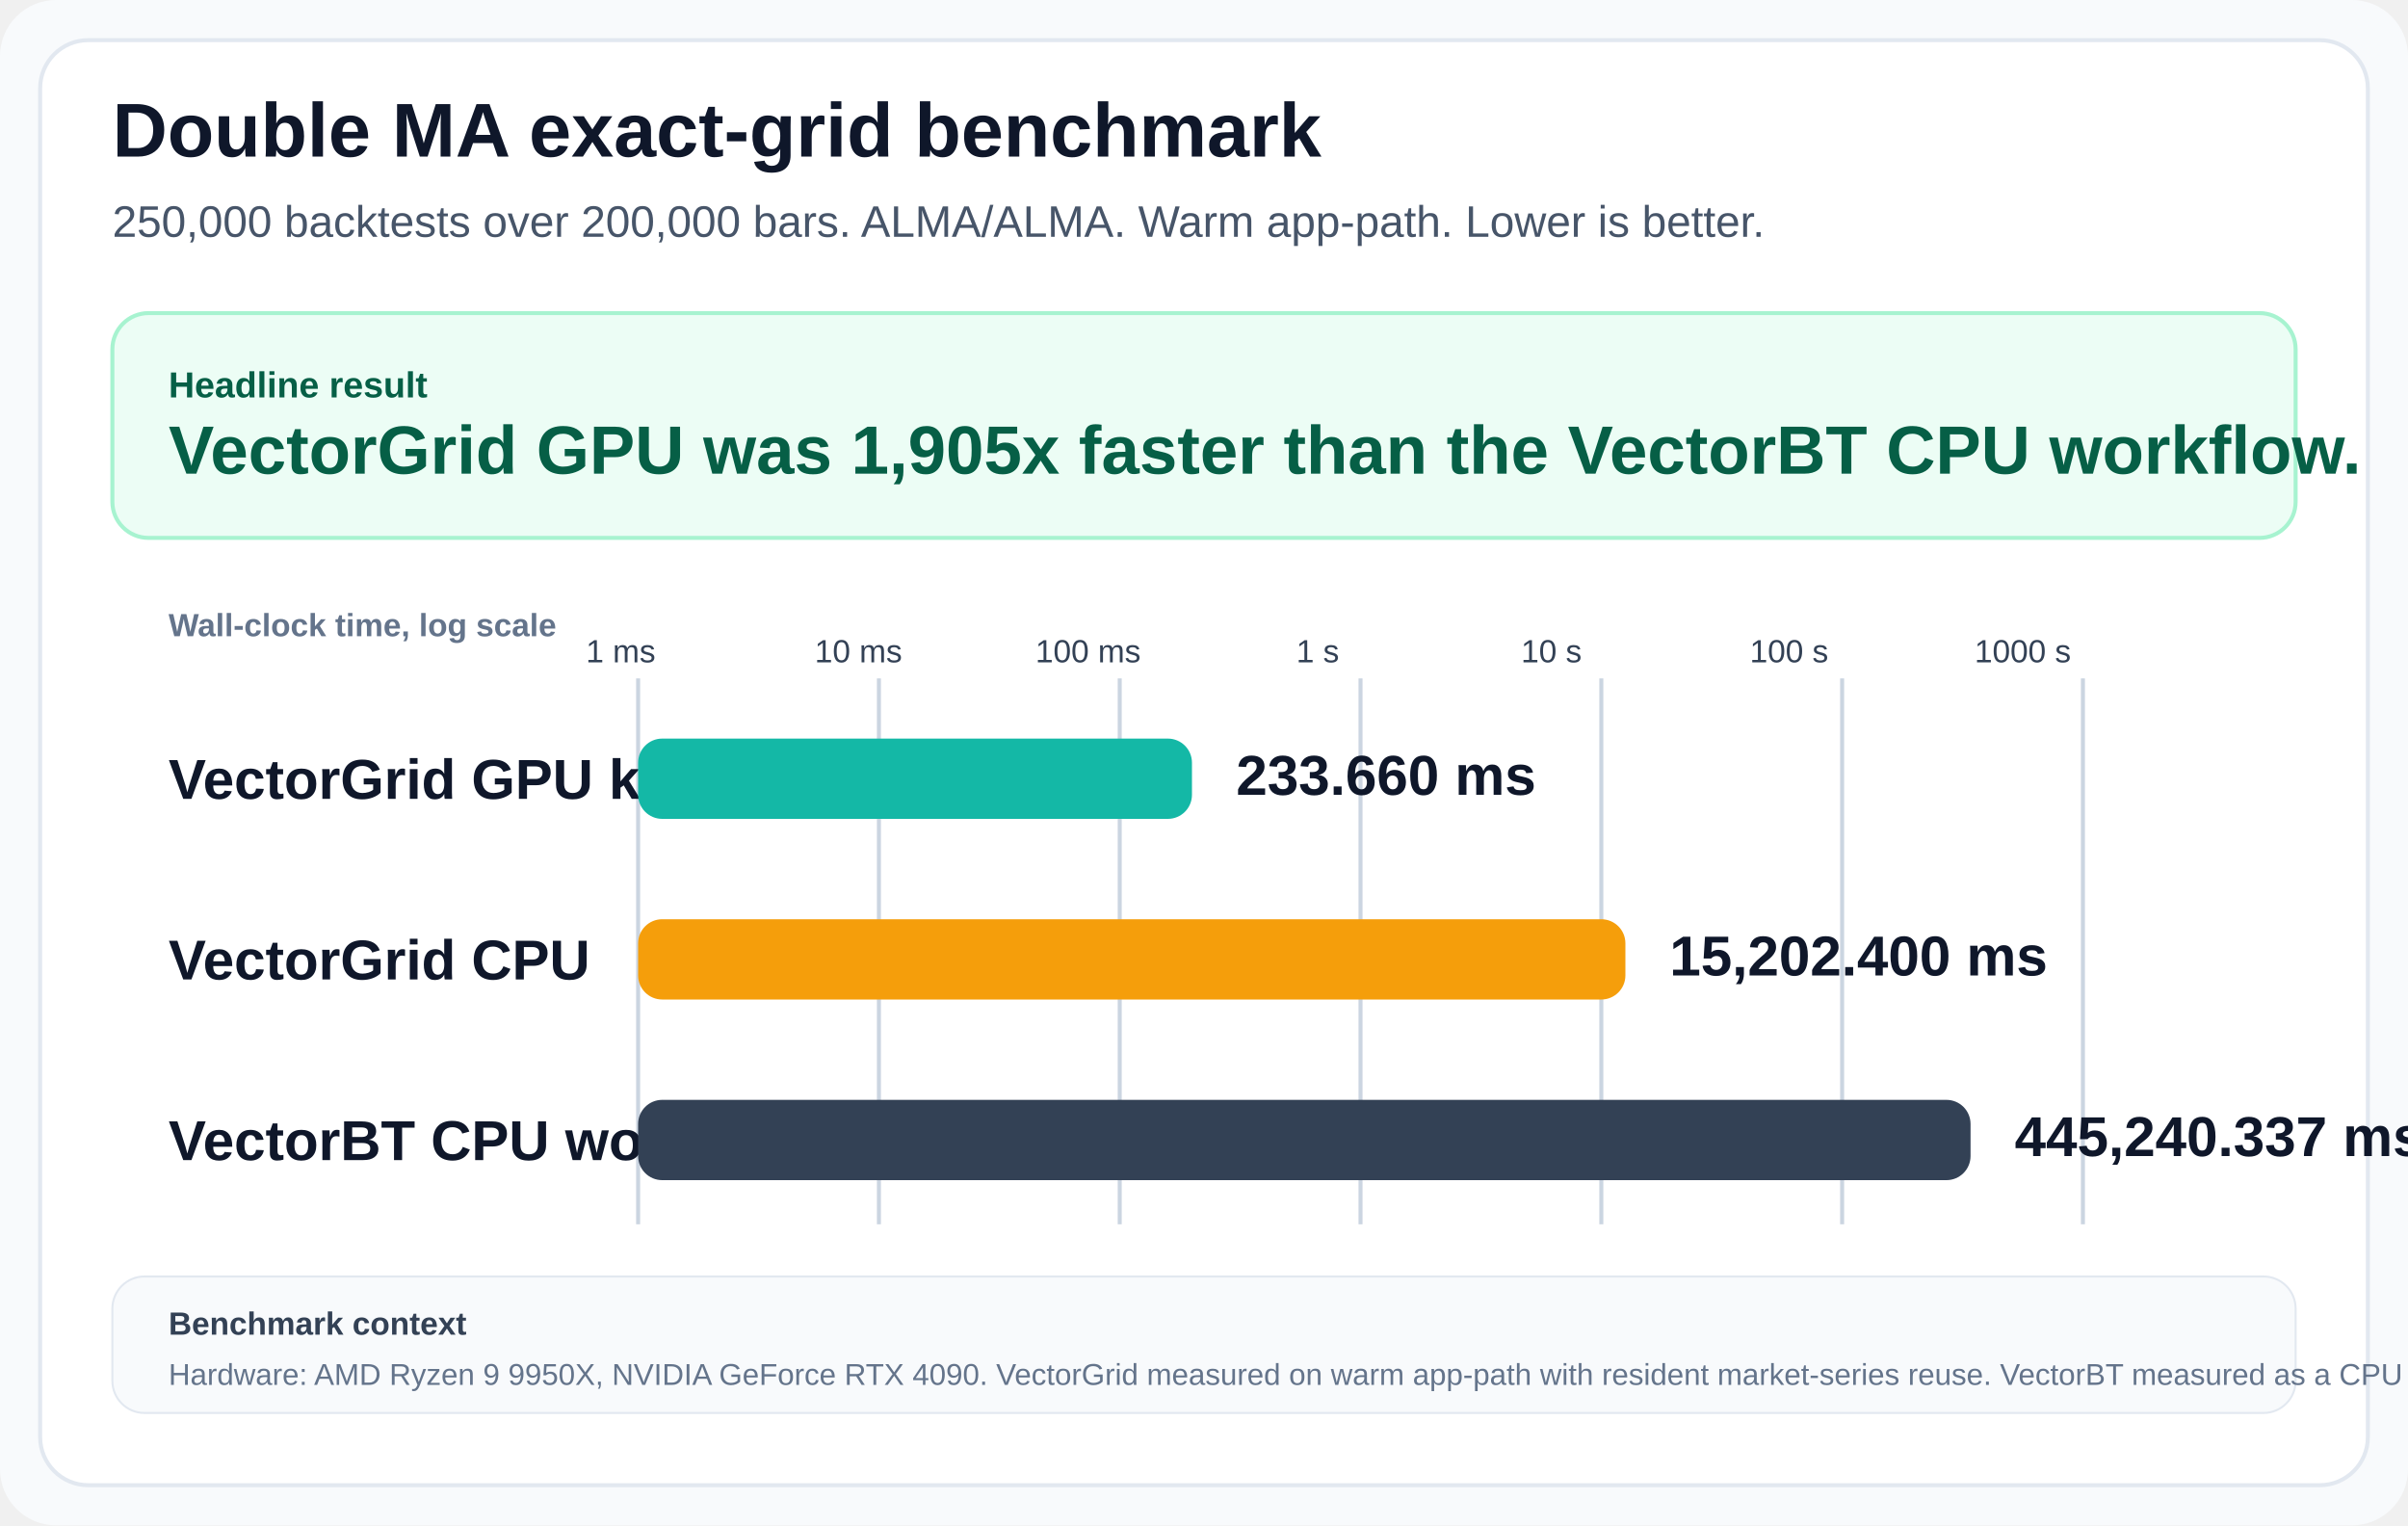
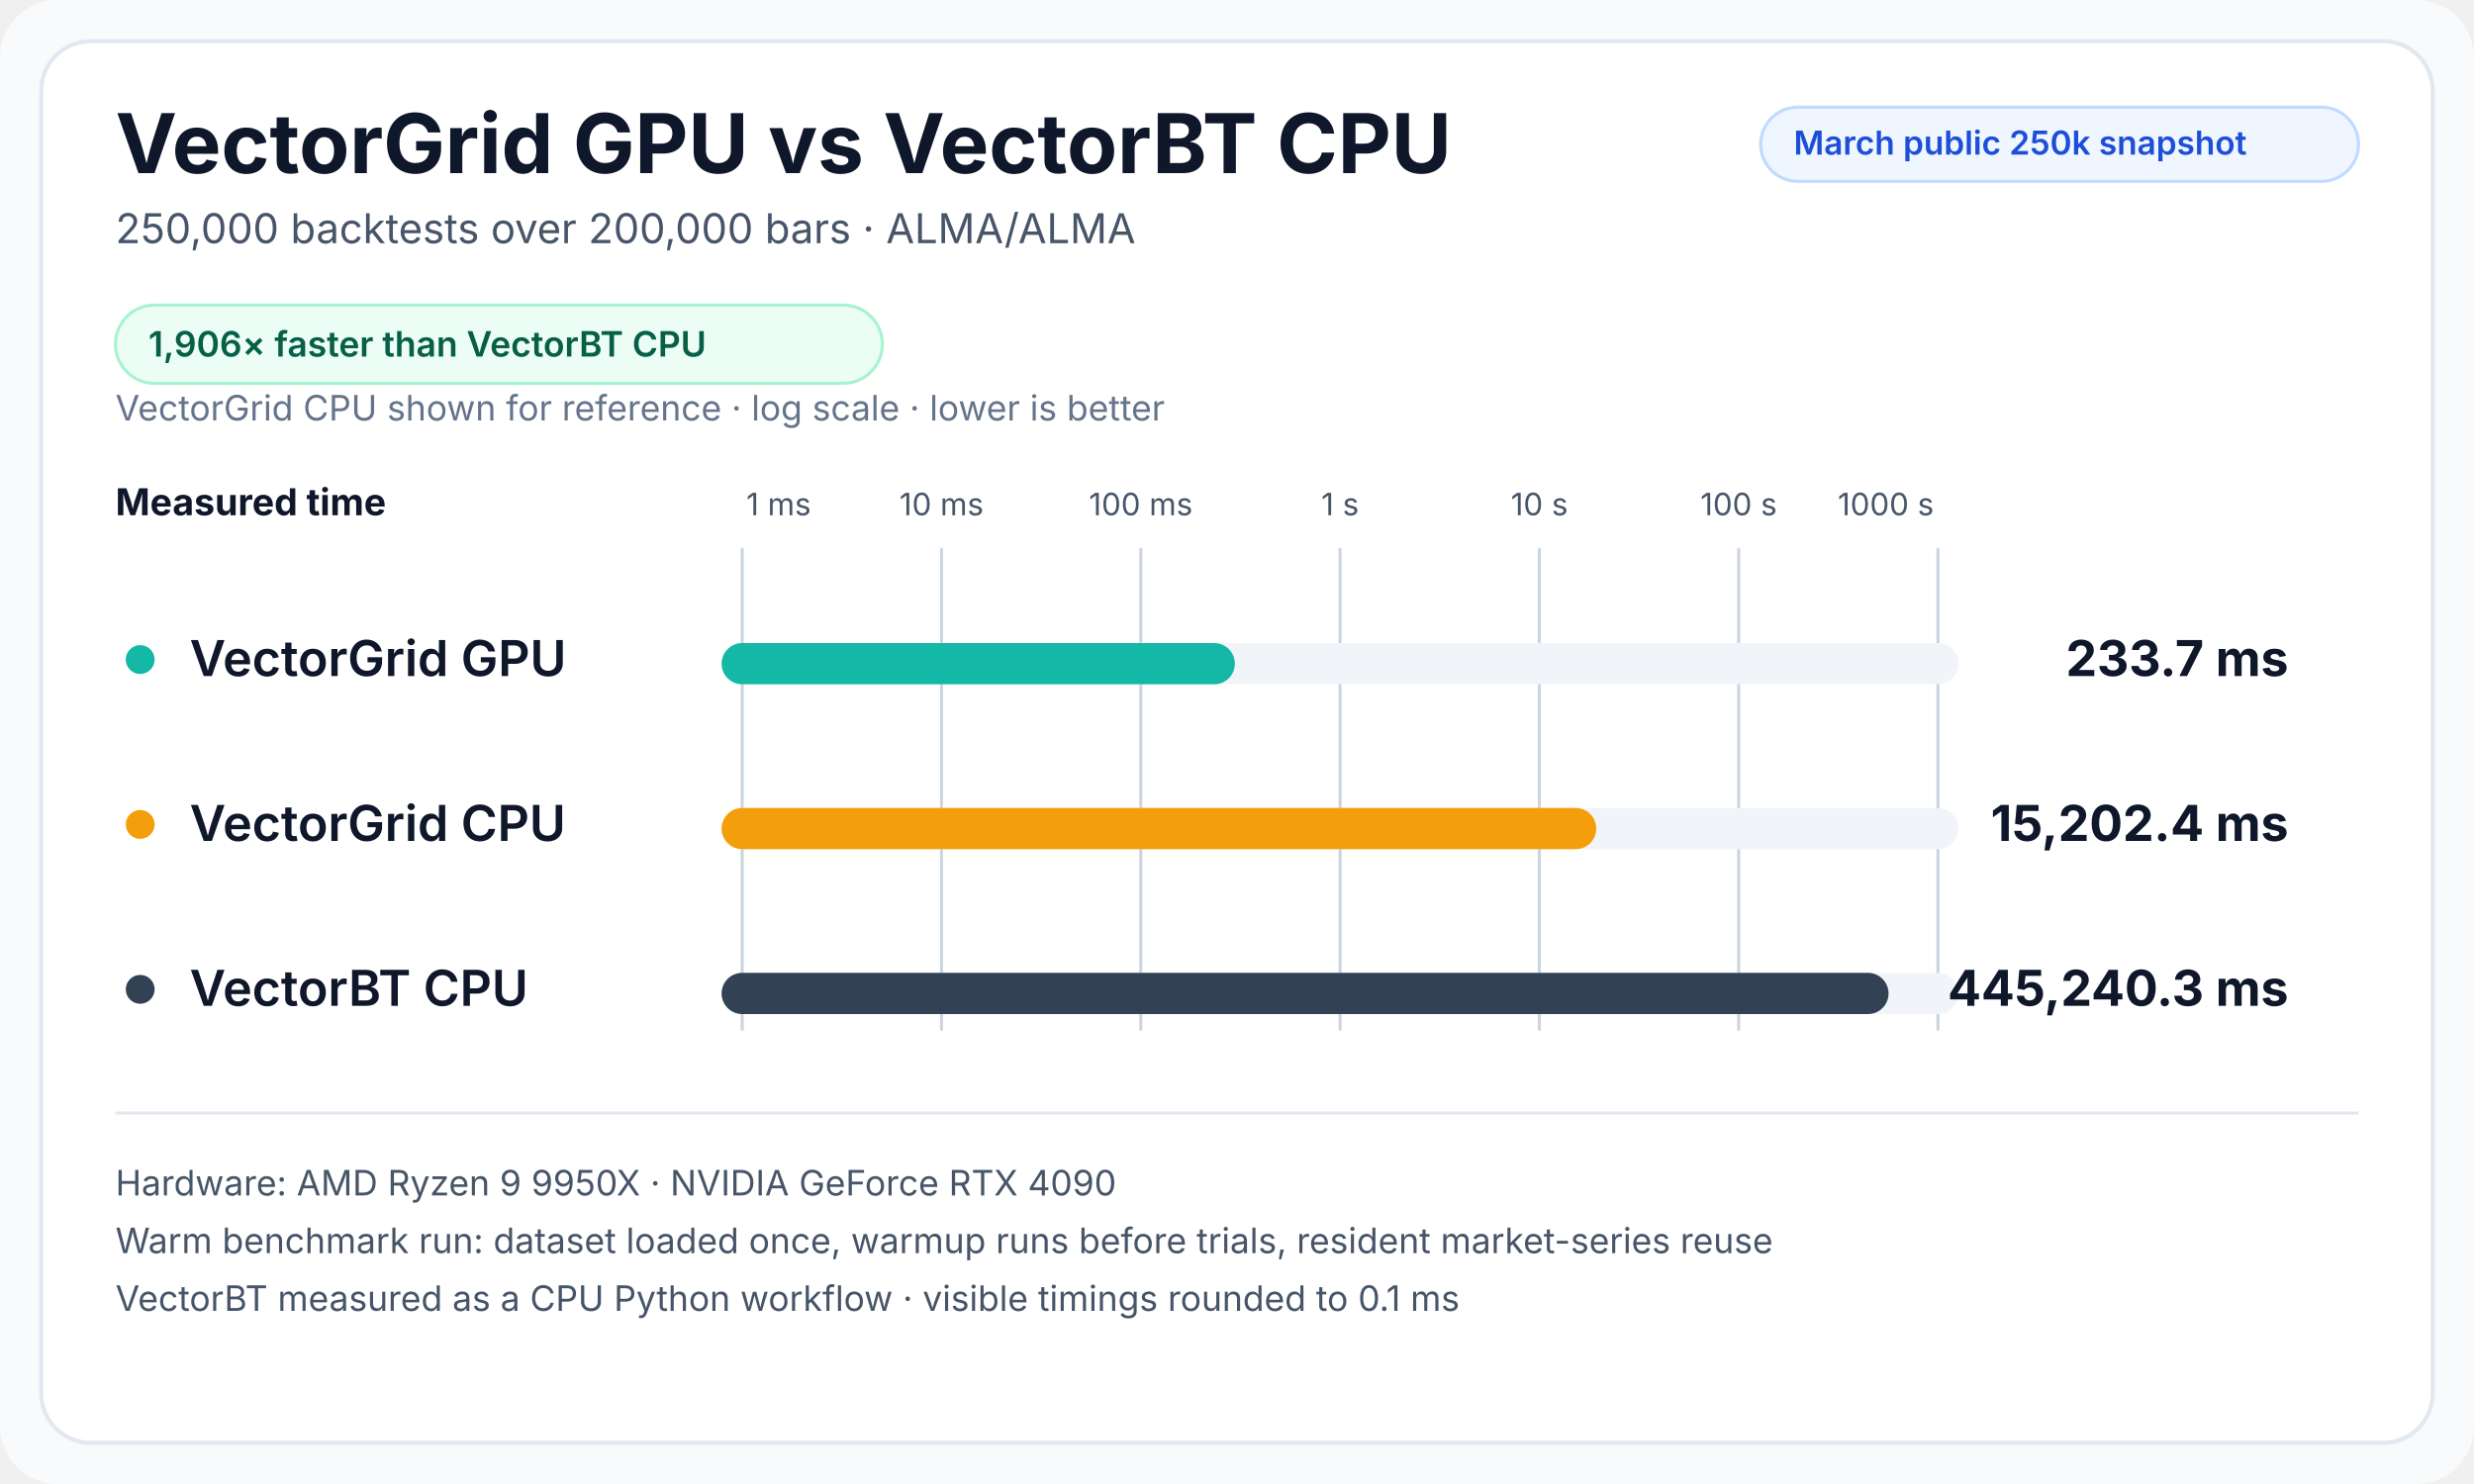
- <svg xmlns="http://www.w3.org/2000/svg" width="1200" height="760" viewBox="0 0 1200 760" fill="none" role="img" aria-labelledby="title desc">
-   <rect width="1200" height="760" rx="28" fill="#F8FAFC" />
-   <rect x="20" y="20" width="1160" height="720" rx="24" fill="#FFFFFF" stroke="#E2E8F0" stroke-width="2" />
-   <text x="56" y="78" fill="#0F172A" font-size="38" font-family="Segoe UI, Arial, sans-serif" font-weight="700">Double MA exact-grid benchmark</text>
-   <text x="56" y="118" fill="#475569" font-size="22" font-family="Segoe UI, Arial, sans-serif">250,000 backtests over 200,000 bars. ALMA/ALMA. Warm app-path. Lower is better.</text>
-   <rect x="56" y="156" width="1088" height="112" rx="18" fill="#ECFDF5" stroke="#A7F3D0" stroke-width="2" />
-   <text x="84" y="198" fill="#065F46" font-size="18" font-family="Segoe UI, Arial, sans-serif" font-weight="700">Headline result</text>
-   <text x="84" y="236" fill="#065F46" font-size="34" font-family="Segoe UI, Arial, sans-serif" font-weight="700">VectorGrid GPU was 1,905x faster than the VectorBT CPU workflow.</text>
-   <text x="84" y="317" fill="#64748B" font-size="16" font-family="Segoe UI, Arial, sans-serif" font-weight="600">Wall-clock time, log scale</text>
-   <line x1="318" y1="338" x2="318" y2="610" stroke="#CBD5E1" stroke-width="2" />
-   <line x1="438" y1="338" x2="438" y2="610" stroke="#CBD5E1" stroke-width="2" />
-   <line x1="558" y1="338" x2="558" y2="610" stroke="#CBD5E1" stroke-width="2" />
-   <line x1="678" y1="338" x2="678" y2="610" stroke="#CBD5E1" stroke-width="2" />
-   <line x1="798" y1="338" x2="798" y2="610" stroke="#CBD5E1" stroke-width="2" />
-   <line x1="918" y1="338" x2="918" y2="610" stroke="#CBD5E1" stroke-width="2" />
-   <line x1="1038" y1="338" x2="1038" y2="610" stroke="#CBD5E1" stroke-width="2" />
-   <text x="292" y="330" fill="#334155" font-size="16" font-family="Segoe UI, Arial, sans-serif">1 ms</text>
-   <text x="406" y="330" fill="#334155" font-size="16" font-family="Segoe UI, Arial, sans-serif">10 ms</text>
-   <text x="516" y="330" fill="#334155" font-size="16" font-family="Segoe UI, Arial, sans-serif">100 ms</text>
-   <text x="646" y="330" fill="#334155" font-size="16" font-family="Segoe UI, Arial, sans-serif">1 s</text>
-   <text x="758" y="330" fill="#334155" font-size="16" font-family="Segoe UI, Arial, sans-serif">10 s</text>
-   <text x="872" y="330" fill="#334155" font-size="16" font-family="Segoe UI, Arial, sans-serif">100 s</text>
-   <text x="984" y="330" fill="#334155" font-size="16" font-family="Segoe UI, Arial, sans-serif">1000 s</text>
-   <text x="84" y="398" fill="#0F172A" font-size="28" font-family="Segoe UI, Arial, sans-serif" font-weight="600">VectorGrid GPU kernel</text>
-   <rect x="318" y="368" width="276" height="40" rx="12" fill="#14B8A6" />
-   <text x="616" y="396" fill="#0F172A" font-size="28" font-family="Segoe UI, Arial, sans-serif" font-weight="700">233.660 ms</text>
-   <text x="84" y="488" fill="#0F172A" font-size="28" font-family="Segoe UI, Arial, sans-serif" font-weight="600">VectorGrid CPU</text>
-   <rect x="318" y="458" width="492" height="40" rx="12" fill="#F59E0B" />
-   <text x="832" y="486" fill="#0F172A" font-size="28" font-family="Segoe UI, Arial, sans-serif" font-weight="700">15,202.400 ms</text>
-   <text x="84" y="578" fill="#0F172A" font-size="28" font-family="Segoe UI, Arial, sans-serif" font-weight="600">VectorBT CPU workflow</text>
-   <rect x="318" y="548" width="664" height="40" rx="12" fill="#334155" />
-   <text x="1004" y="576" fill="#0F172A" font-size="28" font-family="Segoe UI, Arial, sans-serif" font-weight="700">445,240.337 ms</text>
-   <rect x="56" y="636" width="1088" height="68" rx="16" fill="#F8FAFC" stroke="#E2E8F0" />
-   <text x="84" y="665" fill="#334155" font-size="16" font-family="Segoe UI, Arial, sans-serif" font-weight="700">Benchmark context</text>
-   <text x="84" y="690" fill="#64748B" font-size="15" font-family="Segoe UI, Arial, sans-serif">Hardware: AMD Ryzen 9 9950X, NVIDIA GeForce RTX 4090. VectorGrid measured on warm app-path with resident market-series reuse. VectorBT measured as a CPU Python workflow.</text>
+ <svg xmlns="http://www.w3.org/2000/svg" width="1200" height="720" viewBox="0 0 1200 720" fill="none" role="img" aria-labelledby="title desc">
+   <rect width="1200" height="720" rx="28" fill="#F8FAFC" />
+   <rect x="20" y="20" width="1160" height="680" rx="24" fill="#FFFFFF" stroke="#E2E8F0" stroke-width="2" />
+   <rect x="854" y="52" width="290" height="36" rx="18" fill="#EFF6FF" stroke="#BFDBFE" stroke-width="1.5" />
+   <text x="870" y="75" fill="#1D4ED8" font-size="16" font-family="Inter, Segoe UI, Arial, sans-serif" font-weight="600">March public 250k snapshot</text>
+   <text x="56" y="84" fill="#0F172A" font-size="40" font-family="Inter, Segoe UI, Arial, sans-serif" font-weight="700">VectorGrid GPU vs VectorBT CPU</text>
+   <text x="56" y="118" fill="#475569" font-size="20" font-family="Inter, Segoe UI, Arial, sans-serif">250,000 backtests over 200,000 bars · ALMA/ALMA</text>
+   <rect x="56" y="148" width="372" height="38" rx="19" fill="#ECFDF5" stroke="#A7F3D0" stroke-width="1.5" />
+   <text x="72" y="173" fill="#065F46" font-size="17" font-family="Inter, Segoe UI, Arial, sans-serif" font-weight="600">1,906× faster than VectorBT CPU</text>
+   <text x="56" y="204" fill="#64748B" font-size="17" font-family="Inter, Segoe UI, Arial, sans-serif">VectorGrid CPU shown for reference · log scale · lower is better</text>
+   <text x="56" y="250" fill="#0F172A" font-size="18" font-family="Inter, Segoe UI, Arial, sans-serif" font-weight="700">Measured time</text>
+   <line x1="360.00" y1="266" x2="360.00" y2="500" stroke="#CBD5E1" stroke-width="1.5" />
+   <text x="362.00" y="250" fill="#475569" font-size="15" font-family="Inter, Segoe UI, Arial, sans-serif" text-anchor="start">1 ms</text>
+   <line x1="456.67" y1="266" x2="456.67" y2="500" stroke="#CBD5E1" stroke-width="1.5" />
+   <text x="456.67" y="250" fill="#475569" font-size="15" font-family="Inter, Segoe UI, Arial, sans-serif" text-anchor="middle">10 ms</text>
+   <line x1="553.33" y1="266" x2="553.33" y2="500" stroke="#CBD5E1" stroke-width="1.5" />
+   <text x="553.33" y="250" fill="#475569" font-size="15" font-family="Inter, Segoe UI, Arial, sans-serif" text-anchor="middle">100 ms</text>
+   <line x1="650.00" y1="266" x2="650.00" y2="500" stroke="#CBD5E1" stroke-width="1.5" />
+   <text x="650.00" y="250" fill="#475569" font-size="15" font-family="Inter, Segoe UI, Arial, sans-serif" text-anchor="middle">1 s</text>
+   <line x1="746.67" y1="266" x2="746.67" y2="500" stroke="#CBD5E1" stroke-width="1.5" />
+   <text x="746.67" y="250" fill="#475569" font-size="15" font-family="Inter, Segoe UI, Arial, sans-serif" text-anchor="middle">10 s</text>
+   <line x1="843.33" y1="266" x2="843.33" y2="500" stroke="#CBD5E1" stroke-width="1.5" />
+   <text x="843.33" y="250" fill="#475569" font-size="15" font-family="Inter, Segoe UI, Arial, sans-serif" text-anchor="middle">100 s</text>
+   <line x1="940.00" y1="266" x2="940.00" y2="500" stroke="#CBD5E1" stroke-width="1.5" />
+   <text x="938.00" y="250" fill="#475569" font-size="15" font-family="Inter, Segoe UI, Arial, sans-serif" text-anchor="end">1000 s</text>
+   <line x1="360" y1="322" x2="940" y2="322" stroke="#F1F5F9" stroke-width="20" stroke-linecap="round" />
+   <line x1="360" y1="322" x2="588.96" y2="322" stroke="#14B8A6" stroke-width="20" stroke-linecap="round" />
+   <circle cx="68" cy="320" r="7" fill="#14B8A6" />
+   <text x="92" y="328" fill="#0F172A" font-size="24" font-family="Inter, Segoe UI, Arial, sans-serif" font-weight="600">VectorGrid GPU</text>
+   <text x="1110" y="328" fill="#0F172A" font-size="24" font-family="Inter, Segoe UI, Arial, sans-serif" font-weight="700" text-anchor="end" style="font-variant-numeric: tabular-nums;">233.7 ms</text>
+   <line x1="360" y1="402" x2="940" y2="402" stroke="#F1F5F9" stroke-width="20" stroke-linecap="round" />
+   <line x1="360" y1="402" x2="764.25" y2="402" stroke="#F59E0B" stroke-width="20" stroke-linecap="round" />
+   <circle cx="68" cy="400" r="7" fill="#F59E0B" />
+   <text x="92" y="408" fill="#0F172A" font-size="24" font-family="Inter, Segoe UI, Arial, sans-serif" font-weight="600">VectorGrid CPU</text>
+   <text x="1110" y="408" fill="#0F172A" font-size="24" font-family="Inter, Segoe UI, Arial, sans-serif" font-weight="700" text-anchor="end" style="font-variant-numeric: tabular-nums;">15,202.4 ms</text>
+   <line x1="360" y1="482" x2="940" y2="482" stroke="#F1F5F9" stroke-width="20" stroke-linecap="round" />
+   <line x1="360" y1="482" x2="906.03" y2="482" stroke="#334155" stroke-width="20" stroke-linecap="round" />
+   <circle cx="68" cy="480" r="7" fill="#334155" />
+   <text x="92" y="488" fill="#0F172A" font-size="24" font-family="Inter, Segoe UI, Arial, sans-serif" font-weight="600">VectorBT CPU</text>
+   <text x="1110" y="488" fill="#0F172A" font-size="24" font-family="Inter, Segoe UI, Arial, sans-serif" font-weight="700" text-anchor="end" style="font-variant-numeric: tabular-nums;">445,240.3 ms</text>
+   <line x1="56" y1="540" x2="1144" y2="540" stroke="#E2E8F0" stroke-width="1.5" />
+   <text x="56" y="580" fill="#475569" font-size="17" font-family="Inter, Segoe UI, Arial, sans-serif">Hardware: AMD Ryzen 9 9950X · NVIDIA GeForce RTX 4090</text>
+   <text x="56" y="608" fill="#475569" font-size="17" font-family="Inter, Segoe UI, Arial, sans-serif">Warm benchmark run: dataset loaded once, warmup runs before trials, resident market-series reuse</text>
+   <text x="56" y="636" fill="#475569" font-size="17" font-family="Inter, Segoe UI, Arial, sans-serif">VectorBT measured as a CPU Python workflow · visible timings rounded to 0.1 ms</text>
</svg>
